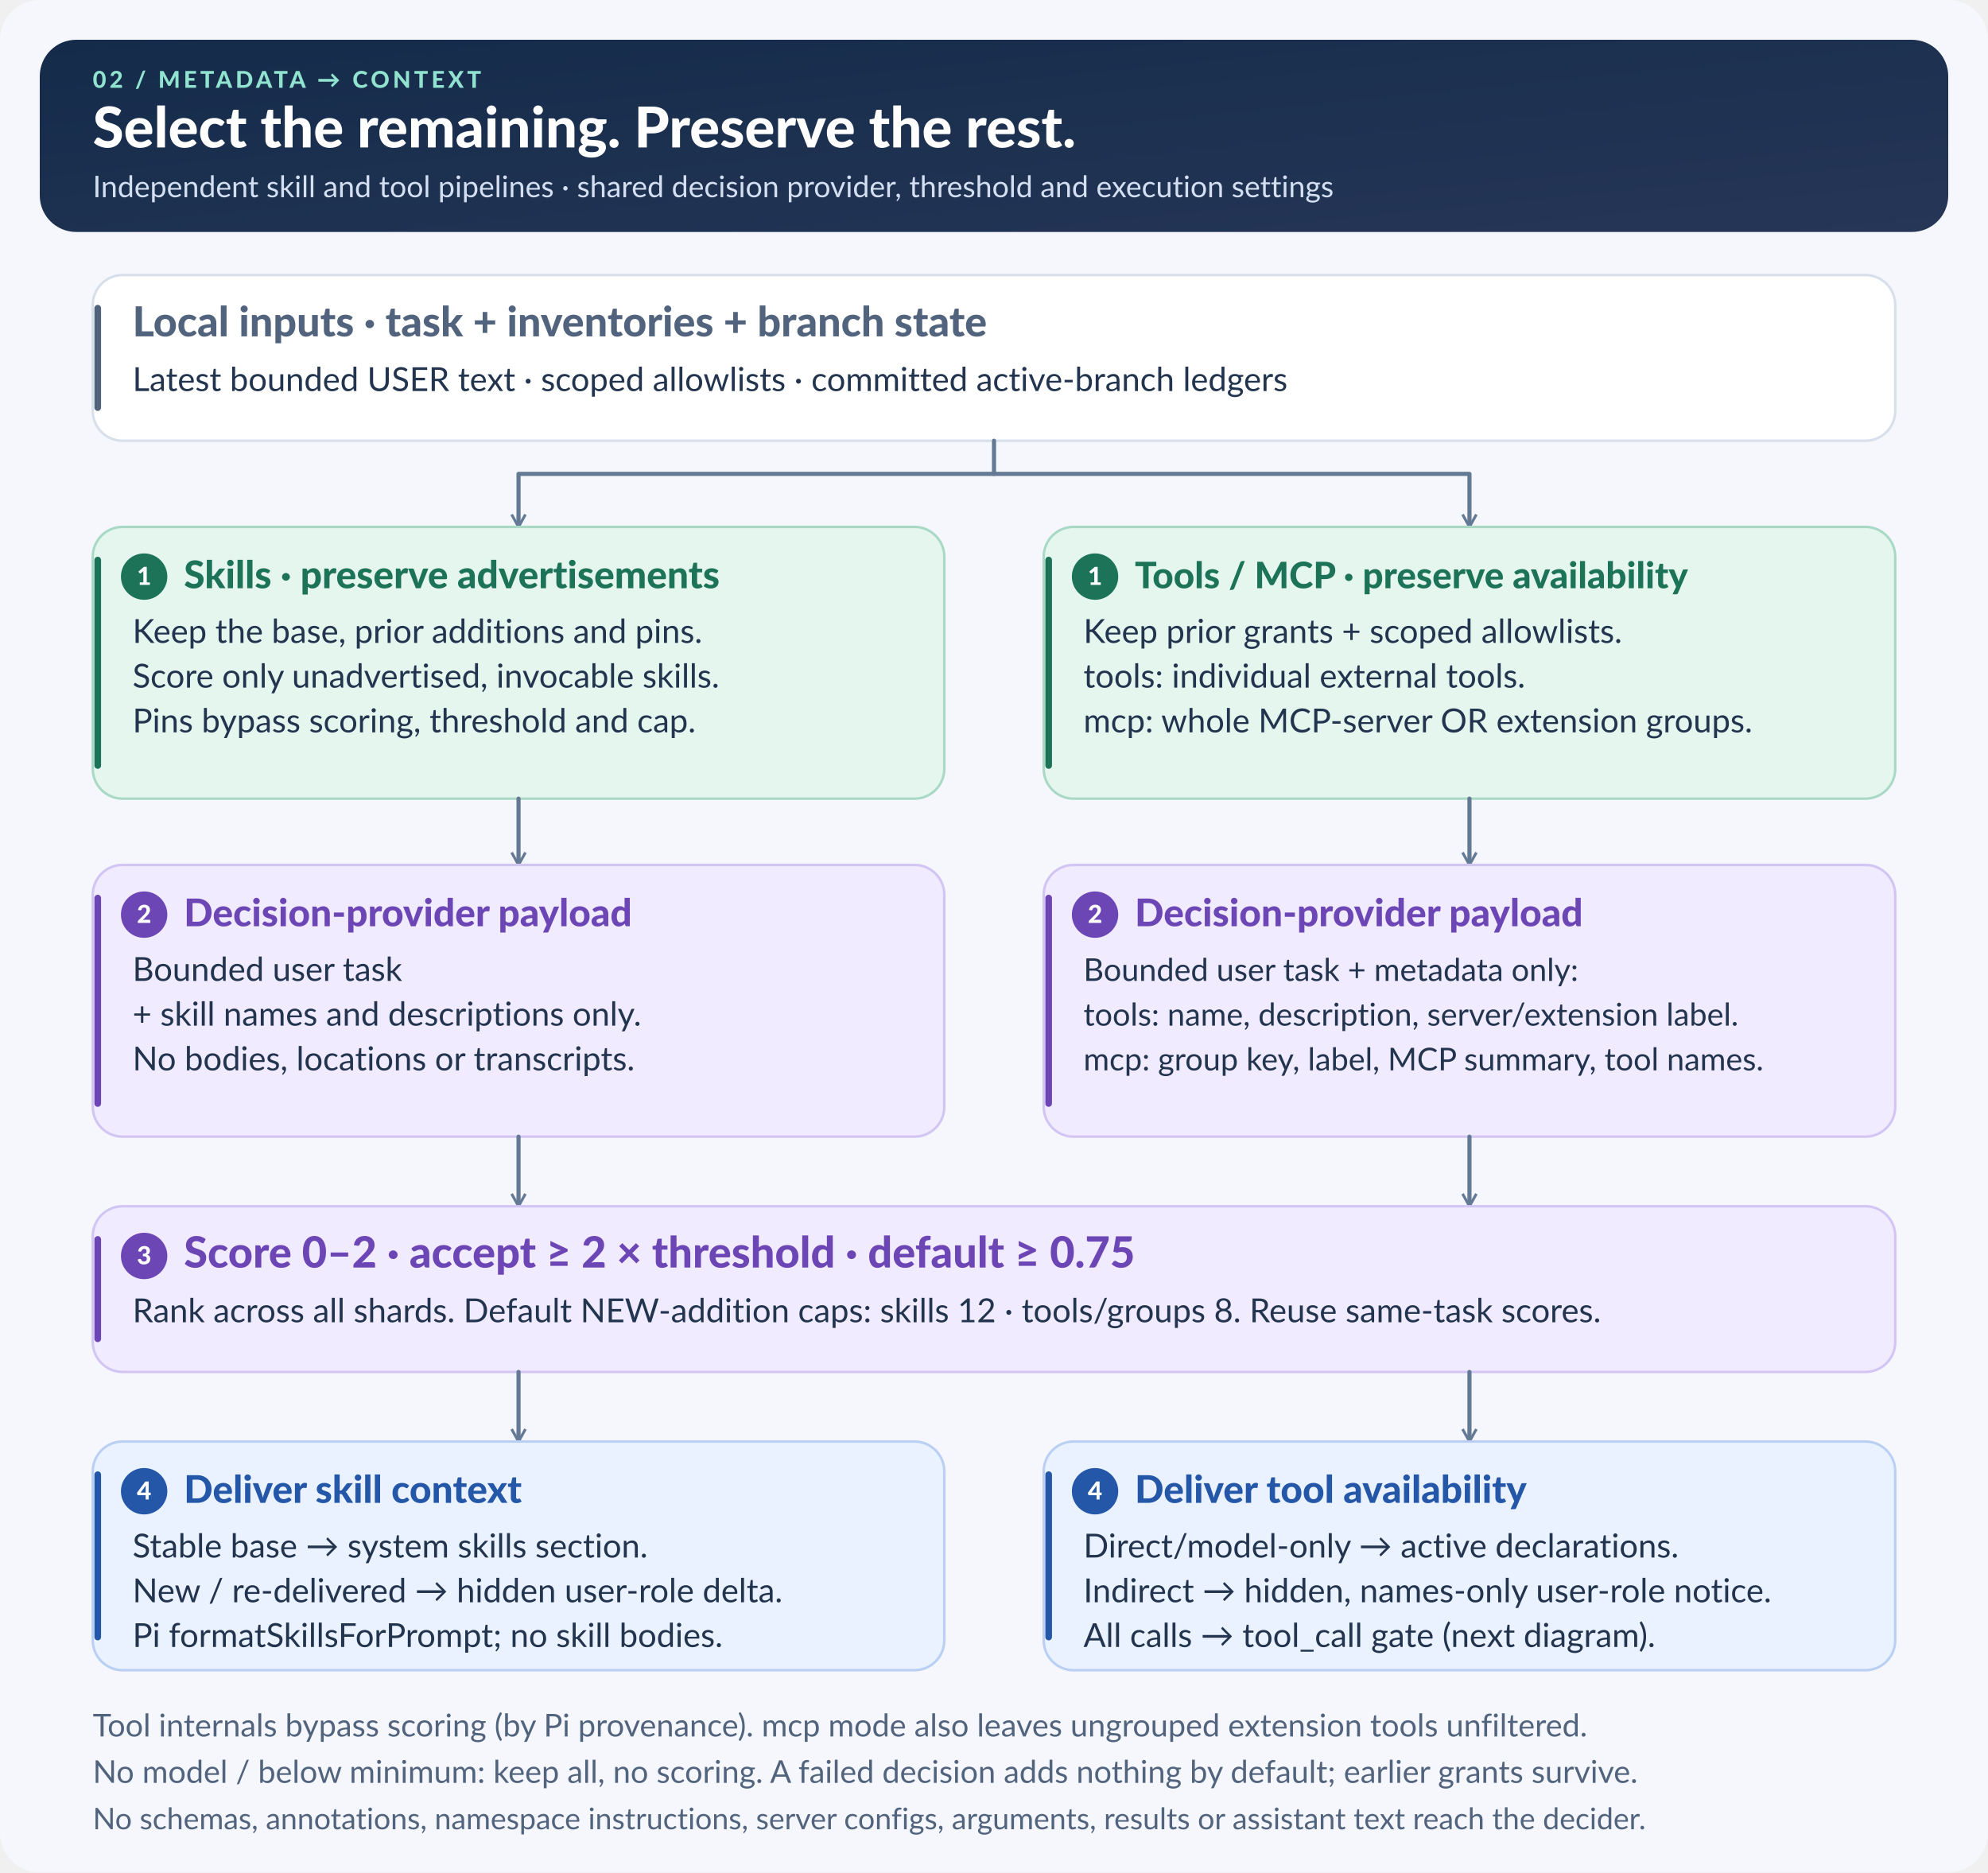
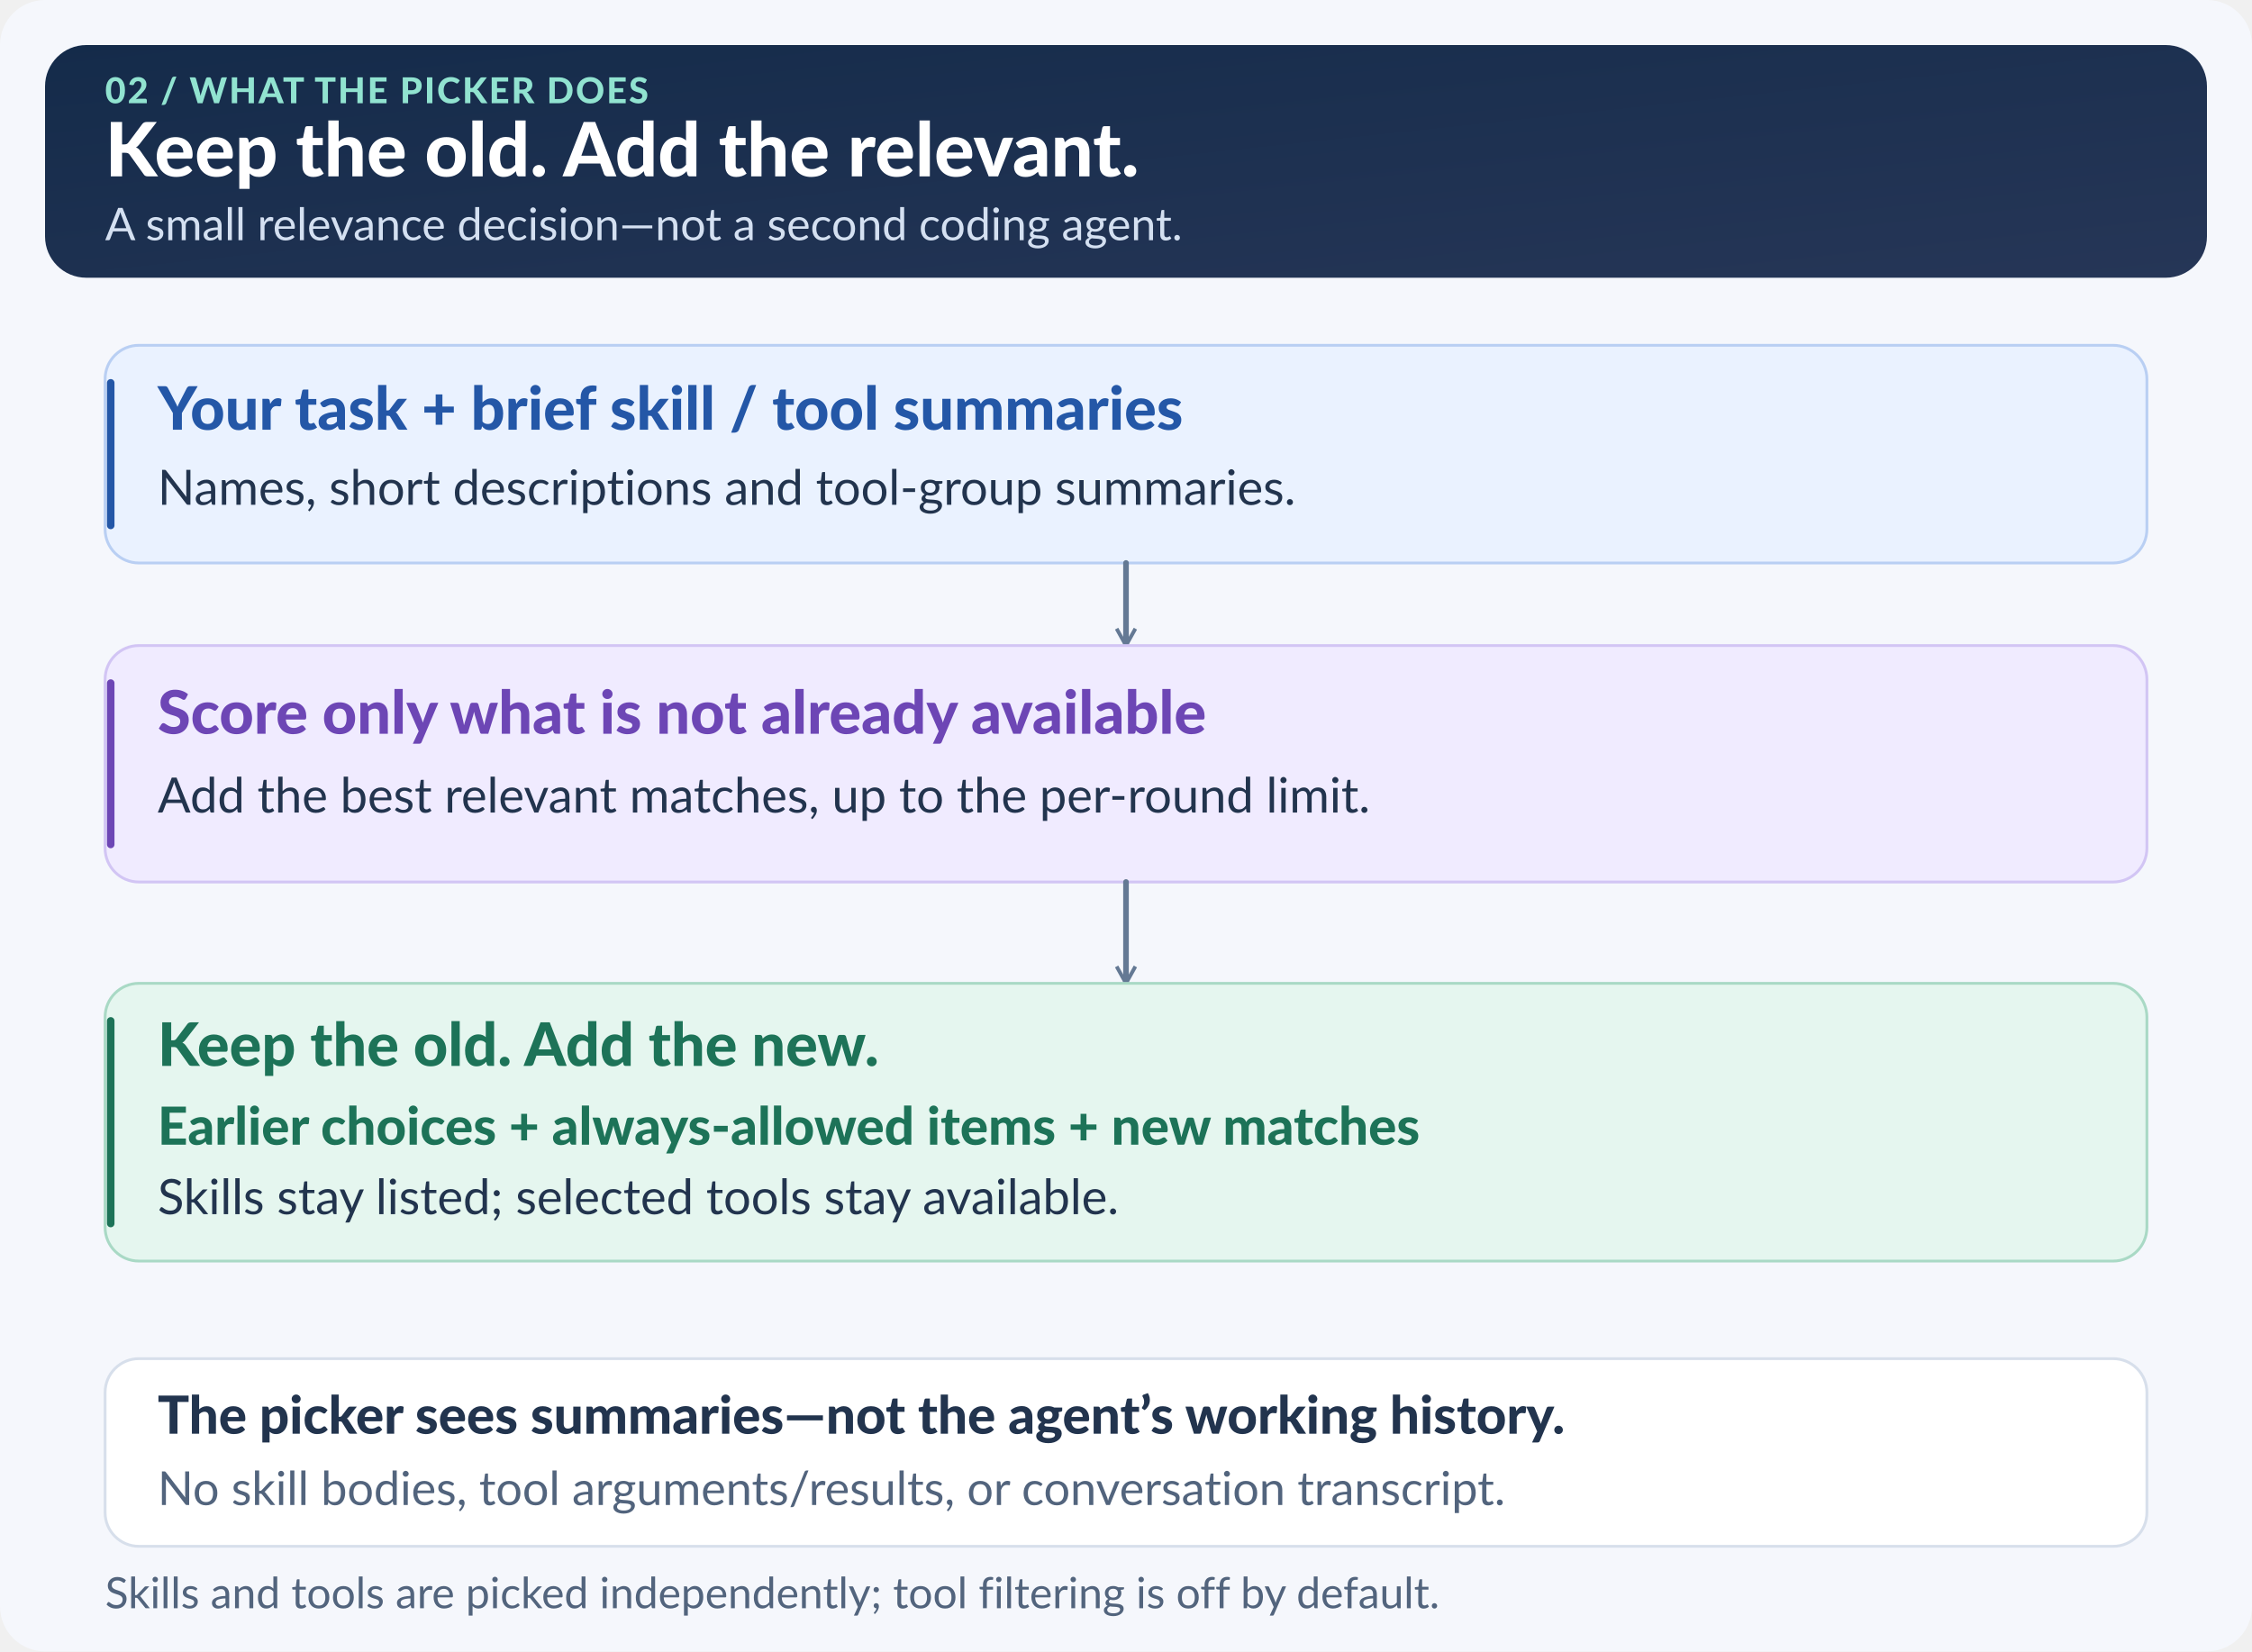
- <svg xmlns="http://www.w3.org/2000/svg" width="1200" height="1130" viewBox="0 0 1200 1130" role="img" aria-labelledby="title desc">
+ <svg xmlns="http://www.w3.org/2000/svg" width="1200" height="880" viewBox="0 0 1200 880" role="img" aria-labelledby="title desc">
  <defs>
    <linearGradient id="header" x2="1" y2="1">
      <stop stop-color="#142b4a" />
      <stop offset="1" stop-color="#263657" />
    </linearGradient>
-     <marker id="arrow" viewBox="0 0 12 12" refX="10" refY="6" markerWidth="10" markerHeight="10" orient="auto-start-reverse" markerUnits="userSpaceOnUse">
+     <marker id="arrow" viewBox="0 0 12 12" refX="10" refY="6" markerWidth="12" markerHeight="12" orient="auto-start-reverse" markerUnits="userSpaceOnUse">
      <path d="M 1 1 L 10 6 L 1 11" fill="none" stroke="#647994" stroke-width="2" stroke-linejoin="round" />
    </marker>
    <style>
    text { font-family: Lato, 'DejaVu Sans', sans-serif; fill: #22344e; }
-     .title { font-size: 24px; font-weight: 800; }
-     .body { font-size: 20px; }
-     .small { font-size: 18px; fill: #52647d; }
-     .mono { font-family: 'DejaVu Sans Mono', monospace; font-size: 18px; }
-     .flow { fill: none; stroke: #647994; stroke-width: 2.5; stroke-linecap: round; stroke-linejoin: round; marker-end: url(#arrow); }
+     .heading { font-size: 32px; font-weight: 800; }
+     .body { font-size: 26px; }
+     .flow { fill: none; stroke: #647994; stroke-width: 3; stroke-linecap: round; stroke-linejoin: round; marker-end: url(#arrow); }
  </style>
  </defs>
-   <rect width="1200" height="1130" rx="24" fill="#f5f7fc" />
-   <rect x="24" y="24" width="1152" height="116" rx="22" fill="url(#header)" />
-   <text x="56" y="53" style="font-size:14px;fill:#91e3d0;font-weight:800;" letter-spacing="2">02 / METADATA → CONTEXT</text>
-   <text x="56" y="89" style="font-size:34px;fill:#ffffff;font-weight:800;">Select the remaining. Preserve the rest.</text>
-   <text x="56" y="119" style="font-size:18px;fill:#d4e0f1;">Independent skill and tool pipelines · shared decision provider, threshold and execution settings</text>
-   <rect x="56" y="166" width="1088" height="100" rx="18" fill="#ffffff" stroke="#d7dfeb" stroke-width="1.5" />
-   <rect x="57" y="184" width="4" height="64" rx="2" fill="#52647d" stroke="none" stroke-width="1.5" />
-   <text x="80" y="203" style="font-size:25px;fill:#52647d;font-weight:800;">Local inputs · task + inventories + branch state</text>
-   <text x="80" y="236" style="font-size:20px;">Latest bounded USER text · scoped allowlists · committed active-branch ledgers</text>
-   <path class="flow" d="M 600 266 V 286 H 313 V 318" />
-   <path class="flow" d="M 600 286 H 887 V 318" />
-   <rect x="56" y="318" width="514" height="164" rx="18" fill="#e5f6ef" stroke="#a9d9c5" stroke-width="1.5" />
-   <rect x="57" y="336" width="4" height="128" rx="2" fill="#1d7358" stroke="none" stroke-width="1.5" />
-   <circle cx="87" cy="348" r="14" fill="#1d7358" />
-   <text x="87" y="353" style="font-size:15px;fill:#ffffff;font-weight:800;" text-anchor="middle">1</text>
-   <text x="111" y="355" style="font-size:23px;fill:#1d7358;font-weight:800;">Skills · preserve advertisements</text>
-   <text x="80" y="388" style="font-size:20px;">Keep the base, prior additions and pins.</text>
-   <text x="80" y="415" style="font-size:20px;">Score only unadvertised, invocable skills.</text>
-   <text x="80" y="442" style="font-size:20px;">Pins bypass scoring, threshold and cap.</text>
-   <rect x="630" y="318" width="514" height="164" rx="18" fill="#e5f6ef" stroke="#a9d9c5" stroke-width="1.5" />
-   <rect x="631" y="336" width="4" height="128" rx="2" fill="#1d7358" stroke="none" stroke-width="1.5" />
-   <circle cx="661" cy="348" r="14" fill="#1d7358" />
-   <text x="661" y="353" style="font-size:15px;fill:#ffffff;font-weight:800;" text-anchor="middle">1</text>
-   <text x="685" y="355" style="font-size:22px;fill:#1d7358;font-weight:800;">Tools / MCP · preserve availability</text>
-   <text x="654" y="388" style="font-size:20px;">Keep prior grants + scoped allowlists.</text>
-   <text x="654" y="415" style="font-size:20px;">tools: individual external tools.</text>
-   <text x="654" y="442" style="font-size:20px;">mcp: whole MCP-server OR extension groups.</text>
-   <path class="flow" d="M 313 482 V 522" />
-   <path class="flow" d="M 887 482 V 522" />
-   <rect x="56" y="522" width="514" height="164" rx="18" fill="#f0ebff" stroke="#d2c5f4" stroke-width="1.5" />
-   <rect x="57" y="540" width="4" height="128" rx="2" fill="#6d46b5" stroke="none" stroke-width="1.5" />
-   <circle cx="87" cy="552" r="14" fill="#6d46b5" />
-   <text x="87" y="557" style="font-size:15px;fill:#ffffff;font-weight:800;" text-anchor="middle">2</text>
-   <text x="111" y="559" style="font-size:23px;fill:#6d46b5;font-weight:800;">Decision-provider payload</text>
-   <text x="80" y="592" style="font-size:20px;">Bounded user task</text>
-   <text x="80" y="619" style="font-size:20px;">+ skill names and descriptions only.</text>
-   <text x="80" y="646" style="font-size:20px;">No bodies, locations or transcripts.</text>
-   <rect x="630" y="522" width="514" height="164" rx="18" fill="#f0ebff" stroke="#d2c5f4" stroke-width="1.5" />
-   <rect x="631" y="540" width="4" height="128" rx="2" fill="#6d46b5" stroke="none" stroke-width="1.5" />
-   <circle cx="661" cy="552" r="14" fill="#6d46b5" />
-   <text x="661" y="557" style="font-size:15px;fill:#ffffff;font-weight:800;" text-anchor="middle">2</text>
-   <text x="685" y="559" style="font-size:23px;fill:#6d46b5;font-weight:800;">Decision-provider payload</text>
-   <text x="654" y="592" style="font-size:19px;">Bounded user task + metadata only:</text>
-   <text x="654" y="619" style="font-size:19px;">tools: name, description, server/extension label.</text>
-   <text x="654" y="646" style="font-size:19px;">mcp: group key, label, MCP summary, tool names.</text>
-   <path class="flow" d="M 313 686 V 728" />
-   <path class="flow" d="M 887 686 V 728" />
-   <rect x="56" y="728" width="1088" height="100" rx="18" fill="#f0ebff" stroke="#d2c5f4" stroke-width="1.5" />
-   <rect x="57" y="746" width="4" height="64" rx="2" fill="#6d46b5" stroke="none" stroke-width="1.5" />
-   <circle cx="87" cy="758" r="14" fill="#6d46b5" />
-   <text x="87" y="763" style="font-size:15px;fill:#ffffff;font-weight:800;" text-anchor="middle">3</text>
-   <text x="111" y="765" style="font-size:26px;fill:#6d46b5;font-weight:800;">Score 0–2 · accept ≥ 2 × threshold · default ≥ 0.75</text>
-   <text x="80" y="798" style="font-size:20px;">Rank across all shards. Default NEW-addition caps: skills 12 · tools/groups 8. Reuse same-task scores.</text>
-   <path class="flow" d="M 313 828 V 870" />
-   <path class="flow" d="M 887 828 V 870" />
-   <rect x="56" y="870" width="514" height="138" rx="18" fill="#eaf2ff" stroke="#b9cff3" stroke-width="1.5" />
-   <rect x="57" y="888" width="4" height="102" rx="2" fill="#2457a7" stroke="none" stroke-width="1.5" />
-   <circle cx="87" cy="900" r="14" fill="#2457a7" />
-   <text x="87" y="905" style="font-size:15px;fill:#ffffff;font-weight:800;" text-anchor="middle">4</text>
-   <text x="111" y="907" style="font-size:23px;fill:#2457a7;font-weight:800;">Deliver skill context</text>
-   <text x="80" y="940" style="font-size:20px;">Stable base → system skills section.</text>
-   <text x="80" y="967" style="font-size:20px;">New / re-delivered → hidden user-role delta.</text>
-   <text x="80" y="994" style="font-size:20px;">Pi formatSkillsForPrompt; no skill bodies.</text>
-   <rect x="630" y="870" width="514" height="138" rx="18" fill="#eaf2ff" stroke="#b9cff3" stroke-width="1.5" />
-   <rect x="631" y="888" width="4" height="102" rx="2" fill="#2457a7" stroke="none" stroke-width="1.5" />
-   <circle cx="661" cy="900" r="14" fill="#2457a7" />
-   <text x="661" y="905" style="font-size:15px;fill:#ffffff;font-weight:800;" text-anchor="middle">4</text>
-   <text x="685" y="907" style="font-size:23px;fill:#2457a7;font-weight:800;">Deliver tool availability</text>
-   <text x="654" y="940" style="font-size:20px;">Direct/model-only → active declarations.</text>
-   <text x="654" y="967" style="font-size:20px;">Indirect → hidden, names-only user-role notice.</text>
-   <text x="654" y="994" style="font-size:20px;">All calls → tool_call gate (next diagram).</text>
-   <text x="56" y="1048" style="font-size:19px;fill:#52647d;">Tool internals bypass scoring (by Pi provenance). mcp mode also leaves ungrouped extension tools unfiltered.</text>
-   <text x="56" y="1076" style="font-size:19px;fill:#52647d;">No model / below minimum: keep all, no scoring. A failed decision adds nothing by default; earlier grants survive.</text>
-   <text x="56" y="1104" style="font-size:18px;fill:#52647d;">No schemas, annotations, namespace instructions, server configs, arguments, results or assistant text reach the decider.</text>
+   <rect width="1200" height="880" rx="24" fill="#f5f7fc" />
+   <rect x="24" y="24" width="1152" height="124" rx="22" fill="url(#header)" />
+   <text x="56" y="55" style="font-size:19px;fill:#91e3d0;font-weight:800;letter-spacing:1px;">02 / WHAT THE PICKER DOES</text>
+   <text x="56" y="94" style="font-size:40px;fill:#ffffff;font-weight:800;">Keep the old. Add the relevant.</text>
+   <text x="56" y="128" style="font-size:24px;fill:#d4e0f1;">A small relevance decision—not a second coding agent.</text>
+   <rect x="56" y="184" width="1088" height="116" rx="18" fill="#eaf2ff" stroke="#b9cff3" stroke-width="1.5" />
+   <rect x="57" y="202" width="4" height="80" rx="2" fill="#2457a7" />
+   <text x="84" y="229" class="heading" style="fill:#2457a7;">Your task + brief skill / tool summaries</text>
+   <text x="84" y="269" class="body">Names, short descriptions and tool-group summaries.</text>
+   <path class="flow" d="M 600 300 V 344" />
+   <rect x="56" y="344" width="1088" height="126" rx="18" fill="#f0ebff" stroke="#d2c5f4" stroke-width="1.5" />
+   <rect x="57" y="362" width="4" height="90" rx="2" fill="#6d46b5" />
+   <text x="84" y="391" class="heading" style="fill:#6d46b5;">Score only what is not already available</text>
+   <text x="84" y="433" class="body">Add the best relevant matches, up to the per-round limit.</text>
+   <path class="flow" d="M 600 470 V 524" />
+   <rect x="56" y="524" width="1088" height="148" rx="18" fill="#e5f6ef" stroke="#a9d9c5" stroke-width="1.5" />
+   <rect x="57" y="542" width="4" height="112" rx="2" fill="#1d7358" />
+   <text x="84" y="568" class="heading" style="fill:#1d7358;">Keep the old. Add the new.</text>
+   <text x="84" y="610" style="font-size:28px;fill:#1d7358;font-weight:800;">Earlier choices + always-allowed items + new matches</text>
+   <text x="84" y="647" class="body">Skills stay listed; selected tools stay available.</text>
+   <rect x="56" y="724" width="1088" height="100" rx="18" fill="#ffffff" stroke="#d7dfeb" stroke-width="1.5" />
+   <text x="84" y="764" style="font-size:28px;font-weight:800;">The picker sees summaries—not the agent’s working history.</text>
+   <text x="84" y="802" style="font-size:25px;fill:#52647d;">No skill bodies, tool arguments/results, or conversation transcript.</text>
+   <text x="56" y="857" style="font-size:23px;fill:#52647d;">Skills and tools are picked independently; tool filtering is off by default.</text>
</svg>
